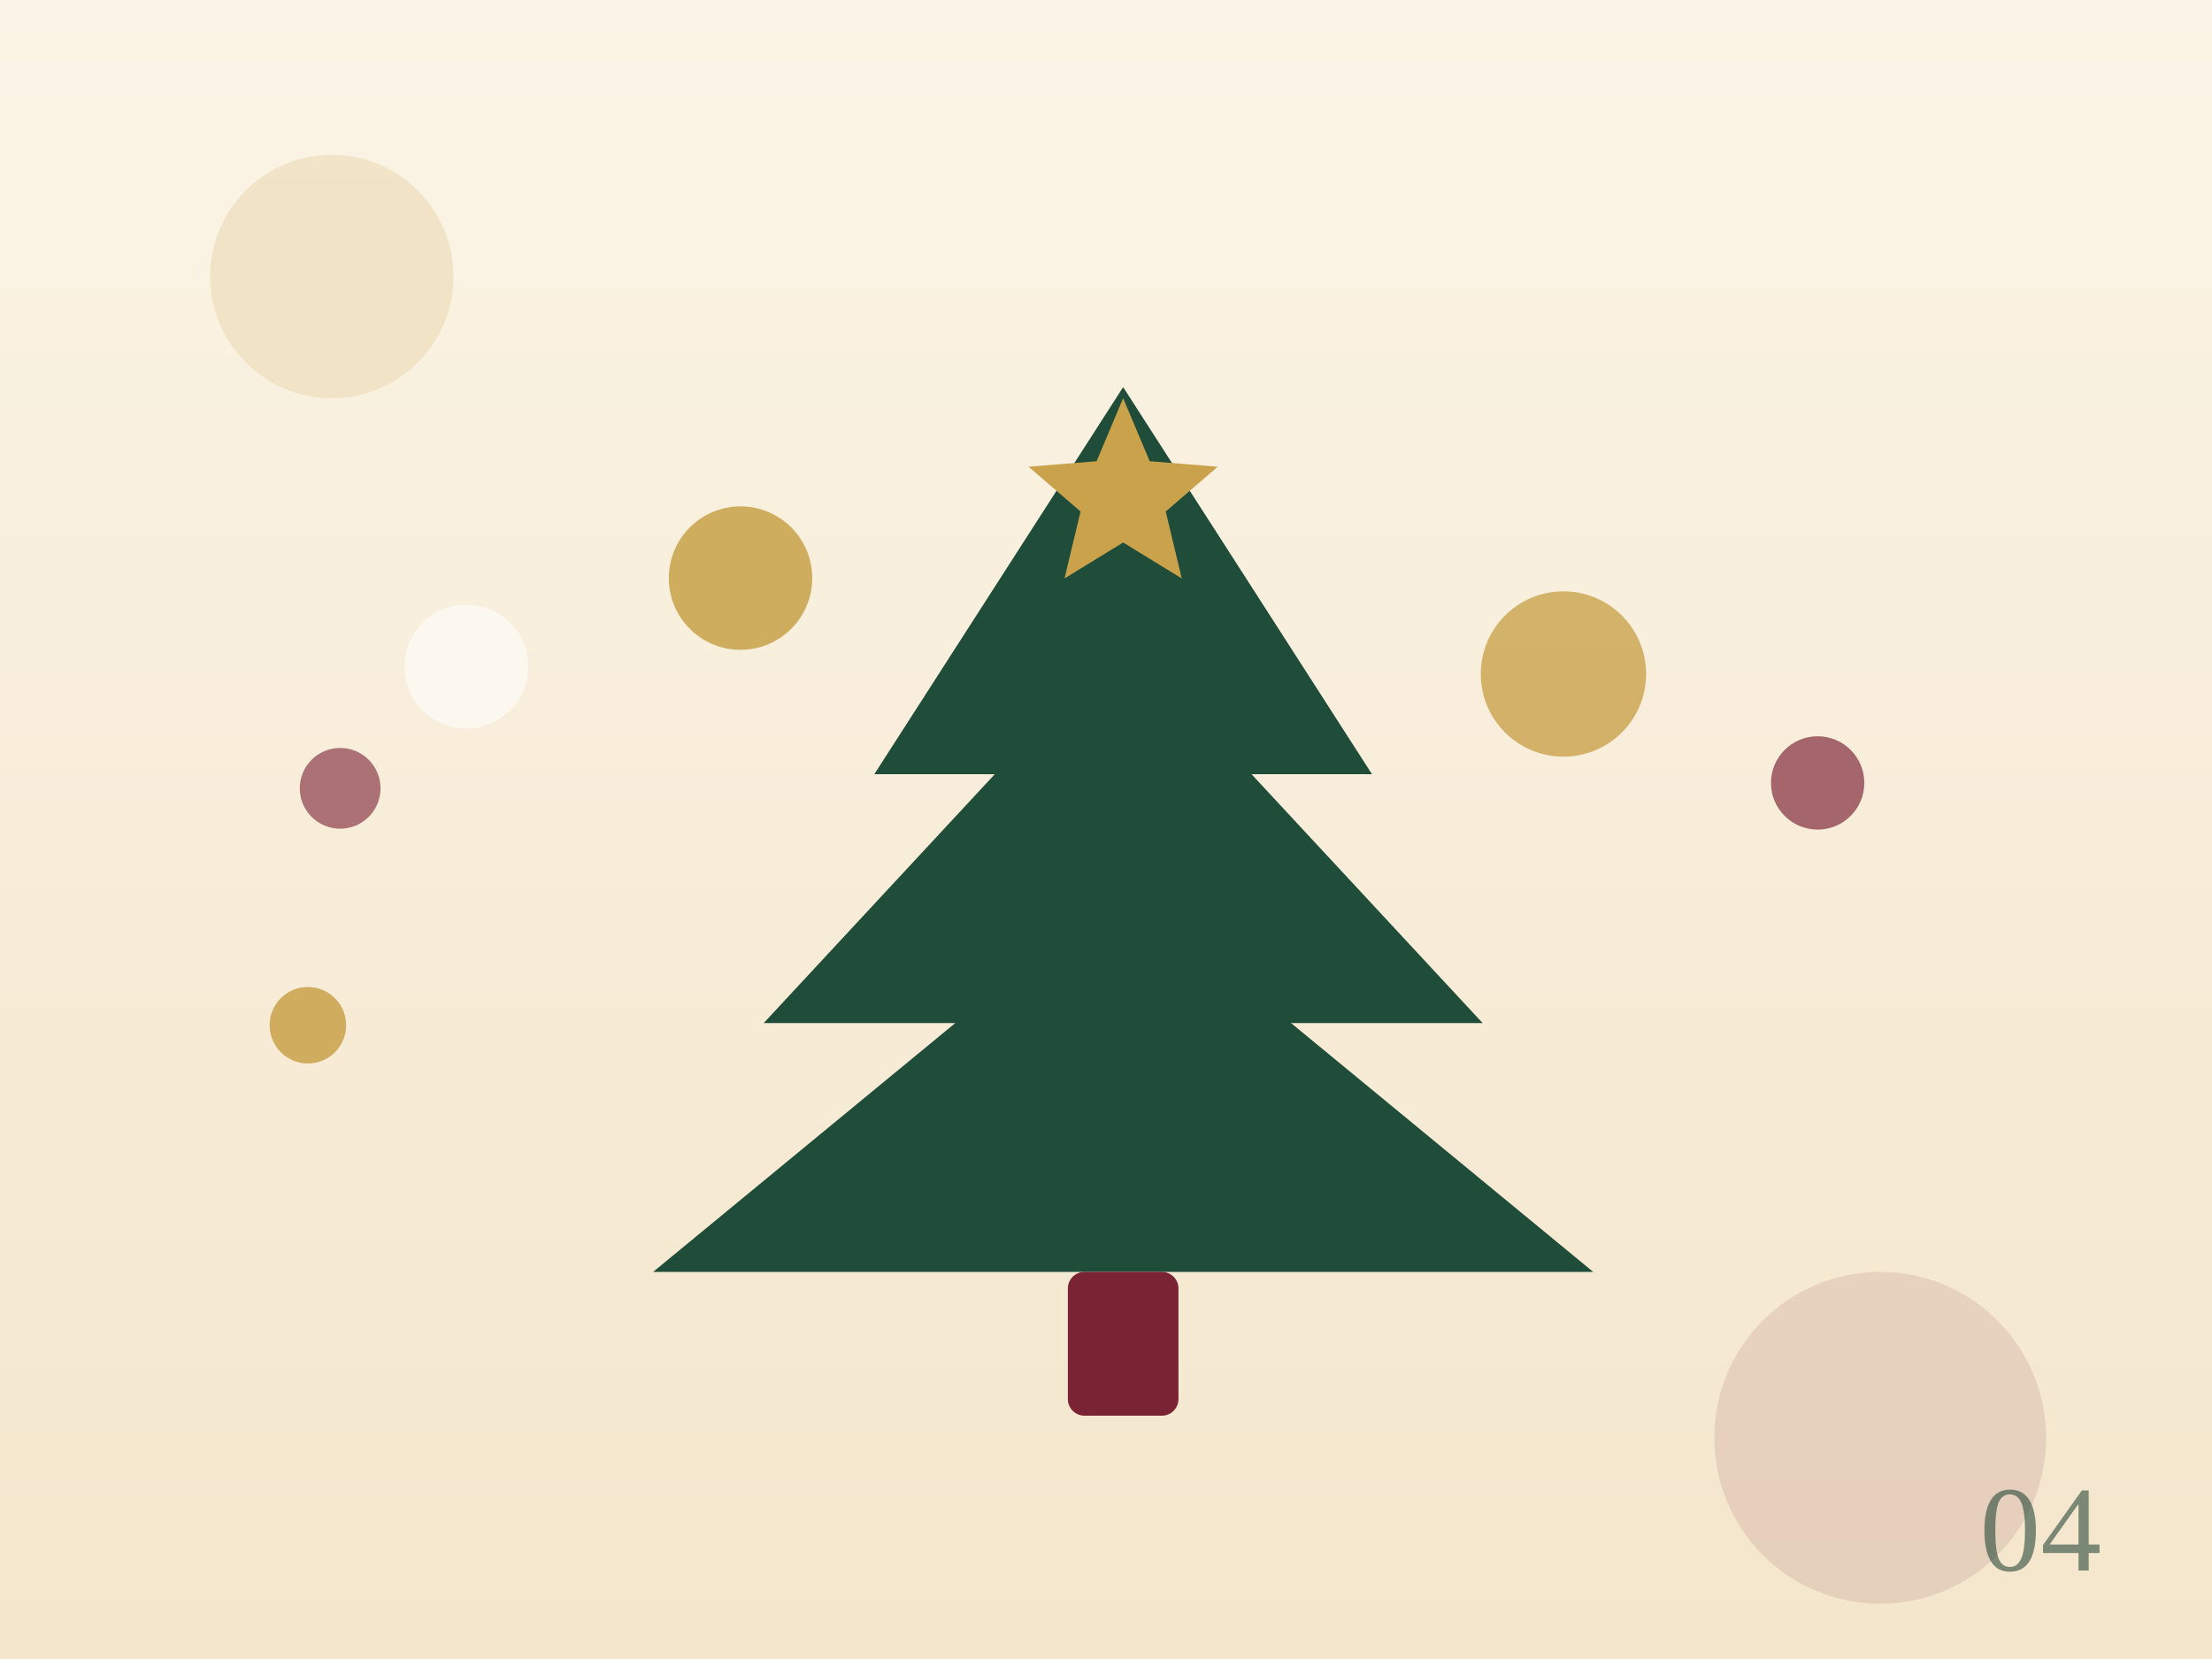
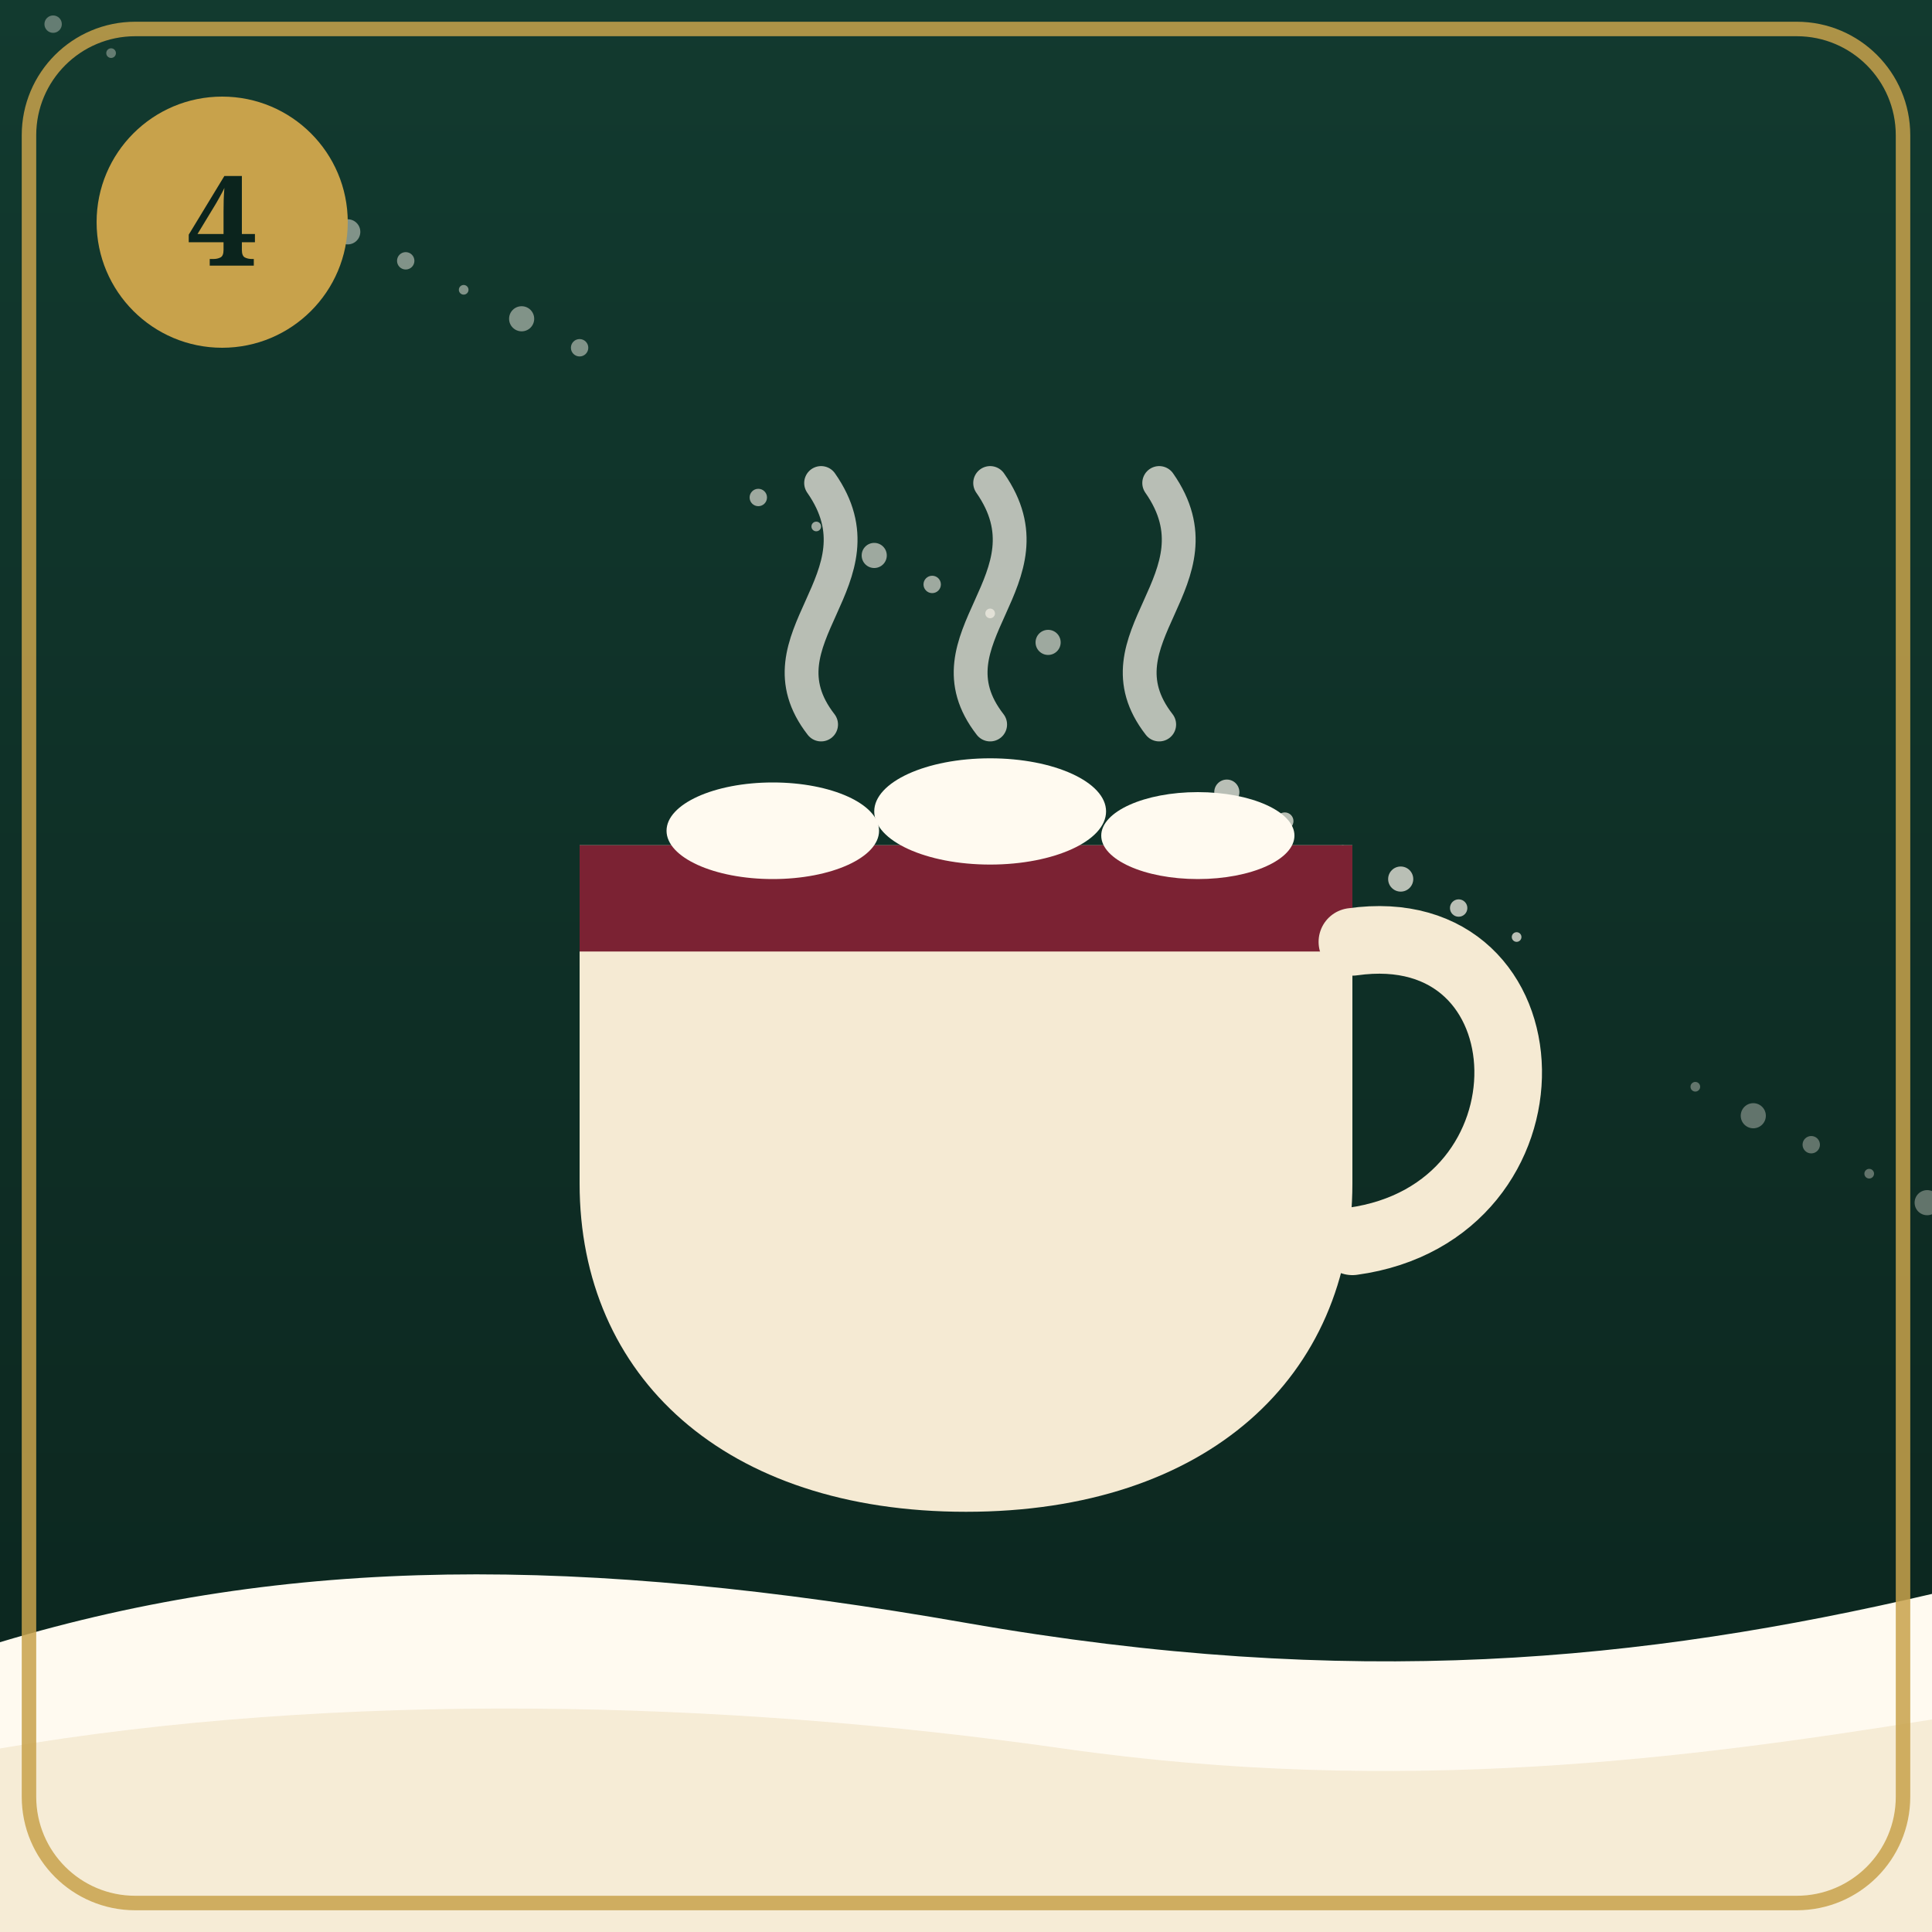
- <svg xmlns="http://www.w3.org/2000/svg" viewBox="0 0 400 300" role="img" aria-label="Illustrazione giorno 4">
+ <svg xmlns="http://www.w3.org/2000/svg" viewBox="0 0 400 400" role="img" aria-label="Illustrazione del giorno 4">
  <defs>
-     <linearGradient id="bg4" x1="0" y1="0" x2="0" y2="1">
-       <stop offset="0%" stop-color="#fbf4e6" />
-       <stop offset="100%" stop-color="#f4e6cc" />
+     <linearGradient id="g04" x1="0" y1="0" x2="0" y2="1">
+       <stop offset="0" stop-color="#123a2f" />
+       <stop offset="1" stop-color="#0b241d" />
    </linearGradient>
  </defs>
-   <rect width="400" height="300" fill="url(#bg4)" />
+   <rect width="400" height="400" fill="url(#g04)" />
+   <circle cx="23" cy="11" r="1" fill="#fffaf0" opacity="0.35" />
+   <circle cx="120" cy="72" r="1.8" fill="#fffaf0" opacity="0.47" />
+   <circle cx="217" cy="133" r="2.6" fill="#fffaf0" opacity="0.59" />
+   <circle cx="314" cy="194" r="1" fill="#fffaf0" opacity="0.71" />
+   <circle cx="11" cy="5" r="1.8" fill="#fffaf0" opacity="0.35" />
+   <circle cx="108" cy="66" r="2.6" fill="#fffaf0" opacity="0.47" />
+   <circle cx="205" cy="127" r="1" fill="#fffaf0" opacity="0.59" />
+   <circle cx="302" cy="188" r="1.8" fill="#fffaf0" opacity="0.71" />
+   <circle cx="399" cy="249" r="2.6" fill="#fffaf0" opacity="0.35" />
+   <circle cx="96" cy="60" r="1" fill="#fffaf0" opacity="0.47" />
+   <circle cx="193" cy="121" r="1.8" fill="#fffaf0" opacity="0.59" />
+   <circle cx="290" cy="182" r="2.6" fill="#fffaf0" opacity="0.71" />
+   <circle cx="387" cy="243" r="1" fill="#fffaf0" opacity="0.35" />
+   <circle cx="84" cy="54" r="1.8" fill="#fffaf0" opacity="0.47" />
+   <circle cx="181" cy="115" r="2.6" fill="#fffaf0" opacity="0.59" />
+   <circle cx="278" cy="176" r="1" fill="#fffaf0" opacity="0.71" />
+   <circle cx="375" cy="237" r="1.8" fill="#fffaf0" opacity="0.35" />
+   <circle cx="72" cy="48" r="2.6" fill="#fffaf0" opacity="0.47" />
+   <circle cx="169" cy="109" r="1" fill="#fffaf0" opacity="0.59" />
+   <circle cx="266" cy="170" r="1.8" fill="#fffaf0" opacity="0.71" />
+   <circle cx="363" cy="231" r="2.6" fill="#fffaf0" opacity="0.35" />
+   <circle cx="60" cy="42" r="1" fill="#fffaf0" opacity="0.47" />
+   <circle cx="157" cy="103" r="1.8" fill="#fffaf0" opacity="0.59" />
+   <circle cx="254" cy="164" r="2.6" fill="#fffaf0" opacity="0.71" />
+   <circle cx="351" cy="225" r="1" fill="#fffaf0" opacity="0.35" />
+   <circle cx="48" cy="36" r="1.8" fill="#fffaf0" opacity="0.47" />
+   <path d="M0 340c60-18 120-18 200-4s140 8 200-6v70H0z" fill="#fffaf0" />
+   <path d="M0 362c70-12 150-10 220 0s130 2 180-6v44H0z" fill="#f5ead3" opacity=".9" />
  <g>
-     <circle cx="282.721" cy="121.879" r="14.948" fill="#c9a24b" opacity="0.79" />
-     <circle cx="55.673" cy="185.395" r="6.918" fill="#c9a24b" opacity="0.86" />
-     <circle cx="84.337" cy="120.551" r="11.198" fill="#ffffff" opacity="0.55" />
-     <circle cx="328.688" cy="141.577" r="8.439" fill="#7a2335" opacity="0.67" />
-     <circle cx="133.912" cy="104.54" r="12.968" fill="#c9a24b" opacity="0.86" />
-     <circle cx="61.51" cy="142.555" r="7.302" fill="#7a2335" opacity="0.61" />
+     <g fill="none" stroke="#fffaf0" stroke-width="7" stroke-linecap="round" opacity=".7">
+       <path d="M170 150c-14-18 14-30 0-50" />
+       <path d="M205 150c-14-18 14-30 0-50" />
+       <path d="M240 150c-14-18 14-30 0-50" />
+     </g>
+     <path d="M120 175h160v70c0 40-30 68-80 68s-80-28-80-68z" fill="#f5ead3" />
+     <path d="M120 175h160v22H120z" fill="#7b2233" />
+     <path d="M280 195c42-6 44 56 0 62" fill="none" stroke="#f5ead3" stroke-width="14" stroke-linecap="round" />
+     <ellipse cx="160" cy="172" rx="22" ry="10" fill="#fffaf0" />
+     <ellipse cx="205" cy="168" rx="24" ry="11" fill="#fffaf0" />
+     <ellipse cx="248" cy="173" rx="20" ry="9" fill="#fffaf0" />
  </g>
-   <polygon points="203.103,160 118.103,230 288.103,230" fill="#1f4d3a" />
-   <polygon points="203.103,115 138.103,185 268.103,185" fill="#1f4d3a" />
-   <polygon points="203.103,70 158.103,140 248.103,140" fill="#1f4d3a" />
-   <rect x="193.103" y="230" width="20" height="26" rx="3" fill="#7a2335" />
-   <polygon points="203.1,72.0 207.9,83.4 220.2,84.4 210.8,92.5 213.7,104.6 203.1,98.1 192.5,104.6 195.4,92.5 186.0,84.4 198.3,83.4" fill="#c9a24b" />
-   <circle cx="60" cy="50" r="22" fill="#c9a24b" opacity="0.18" />
-   <circle cx="340" cy="260" r="30" fill="#7a2335" opacity="0.12" />
-   <text x="380" y="284" text-anchor="end" font-family="Georgia, 'Times New Roman', serif" font-size="22" fill="#163a2b" opacity="0.55">04</text>
+   <g>
+     <circle cx="46" cy="46" r="26" fill="#c8a24b" />
+     <text x="46" y="55" text-anchor="middle" font-family="Georgia,serif" font-size="26" font-weight="700" fill="#0b241d">4</text>
+   </g>
+   <rect x="6" y="6" width="388" height="388" rx="22" fill="none" stroke="#c8a24b" stroke-width="3" opacity=".85" />
</svg>
